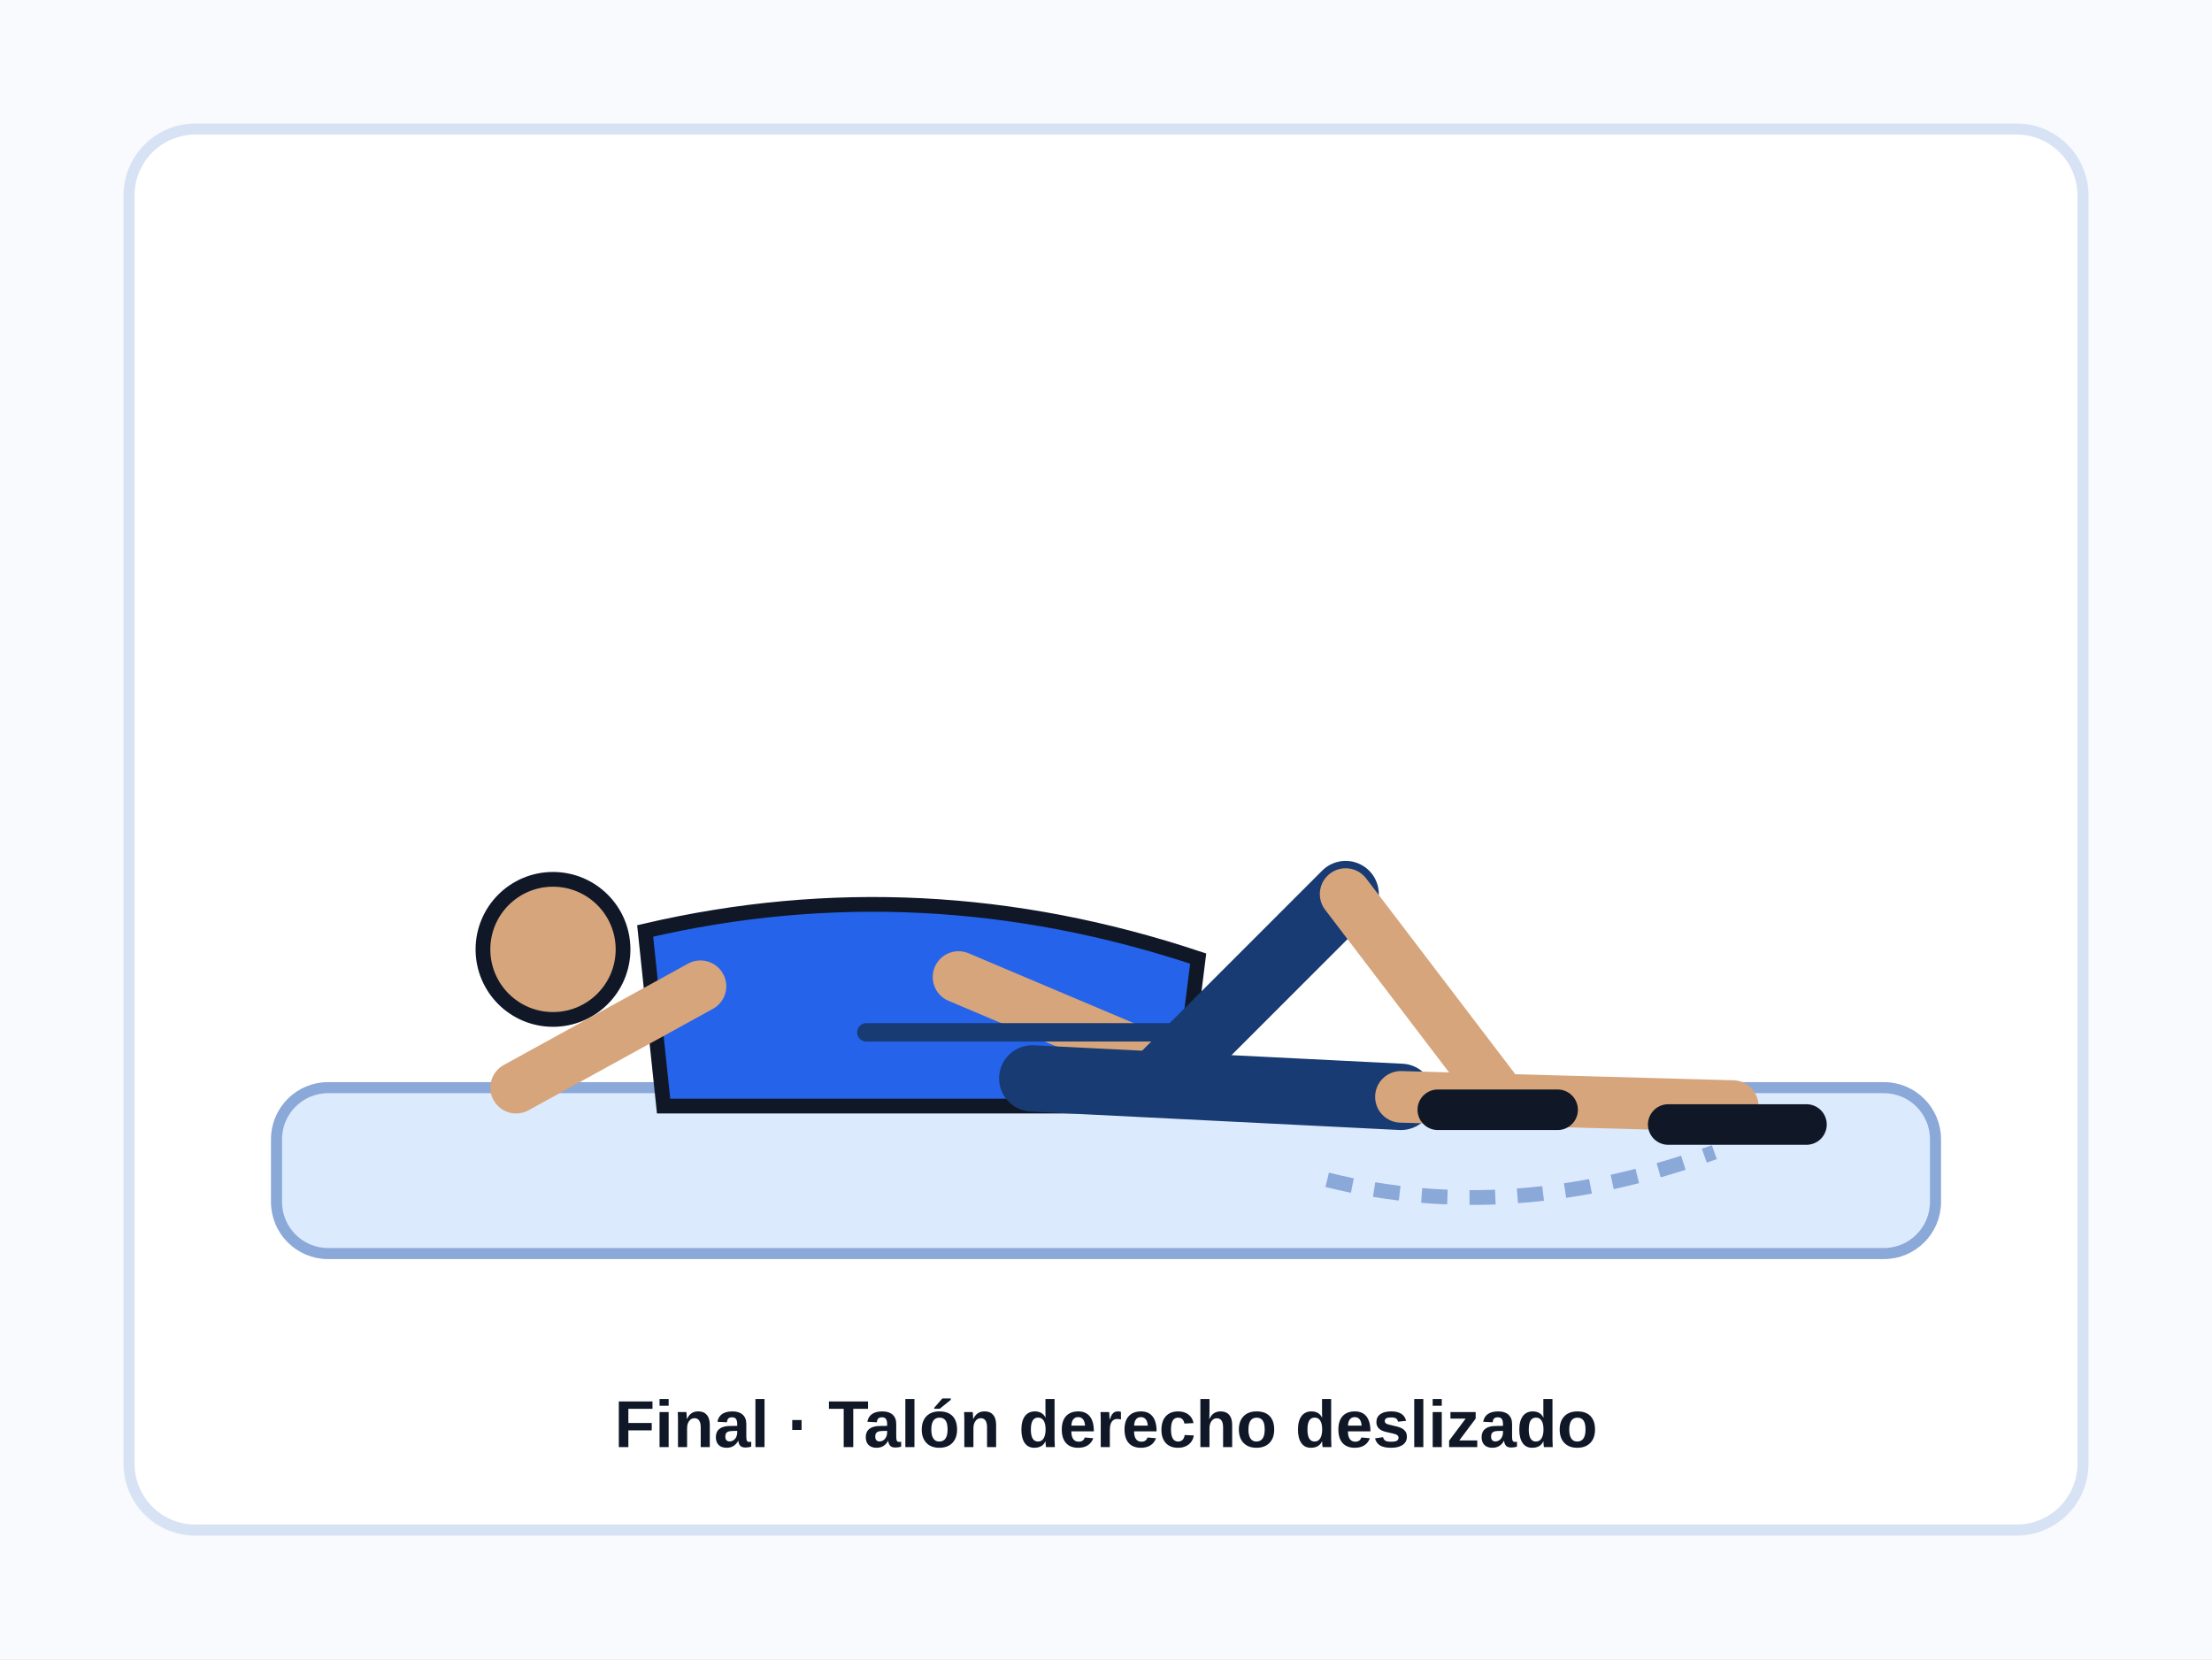
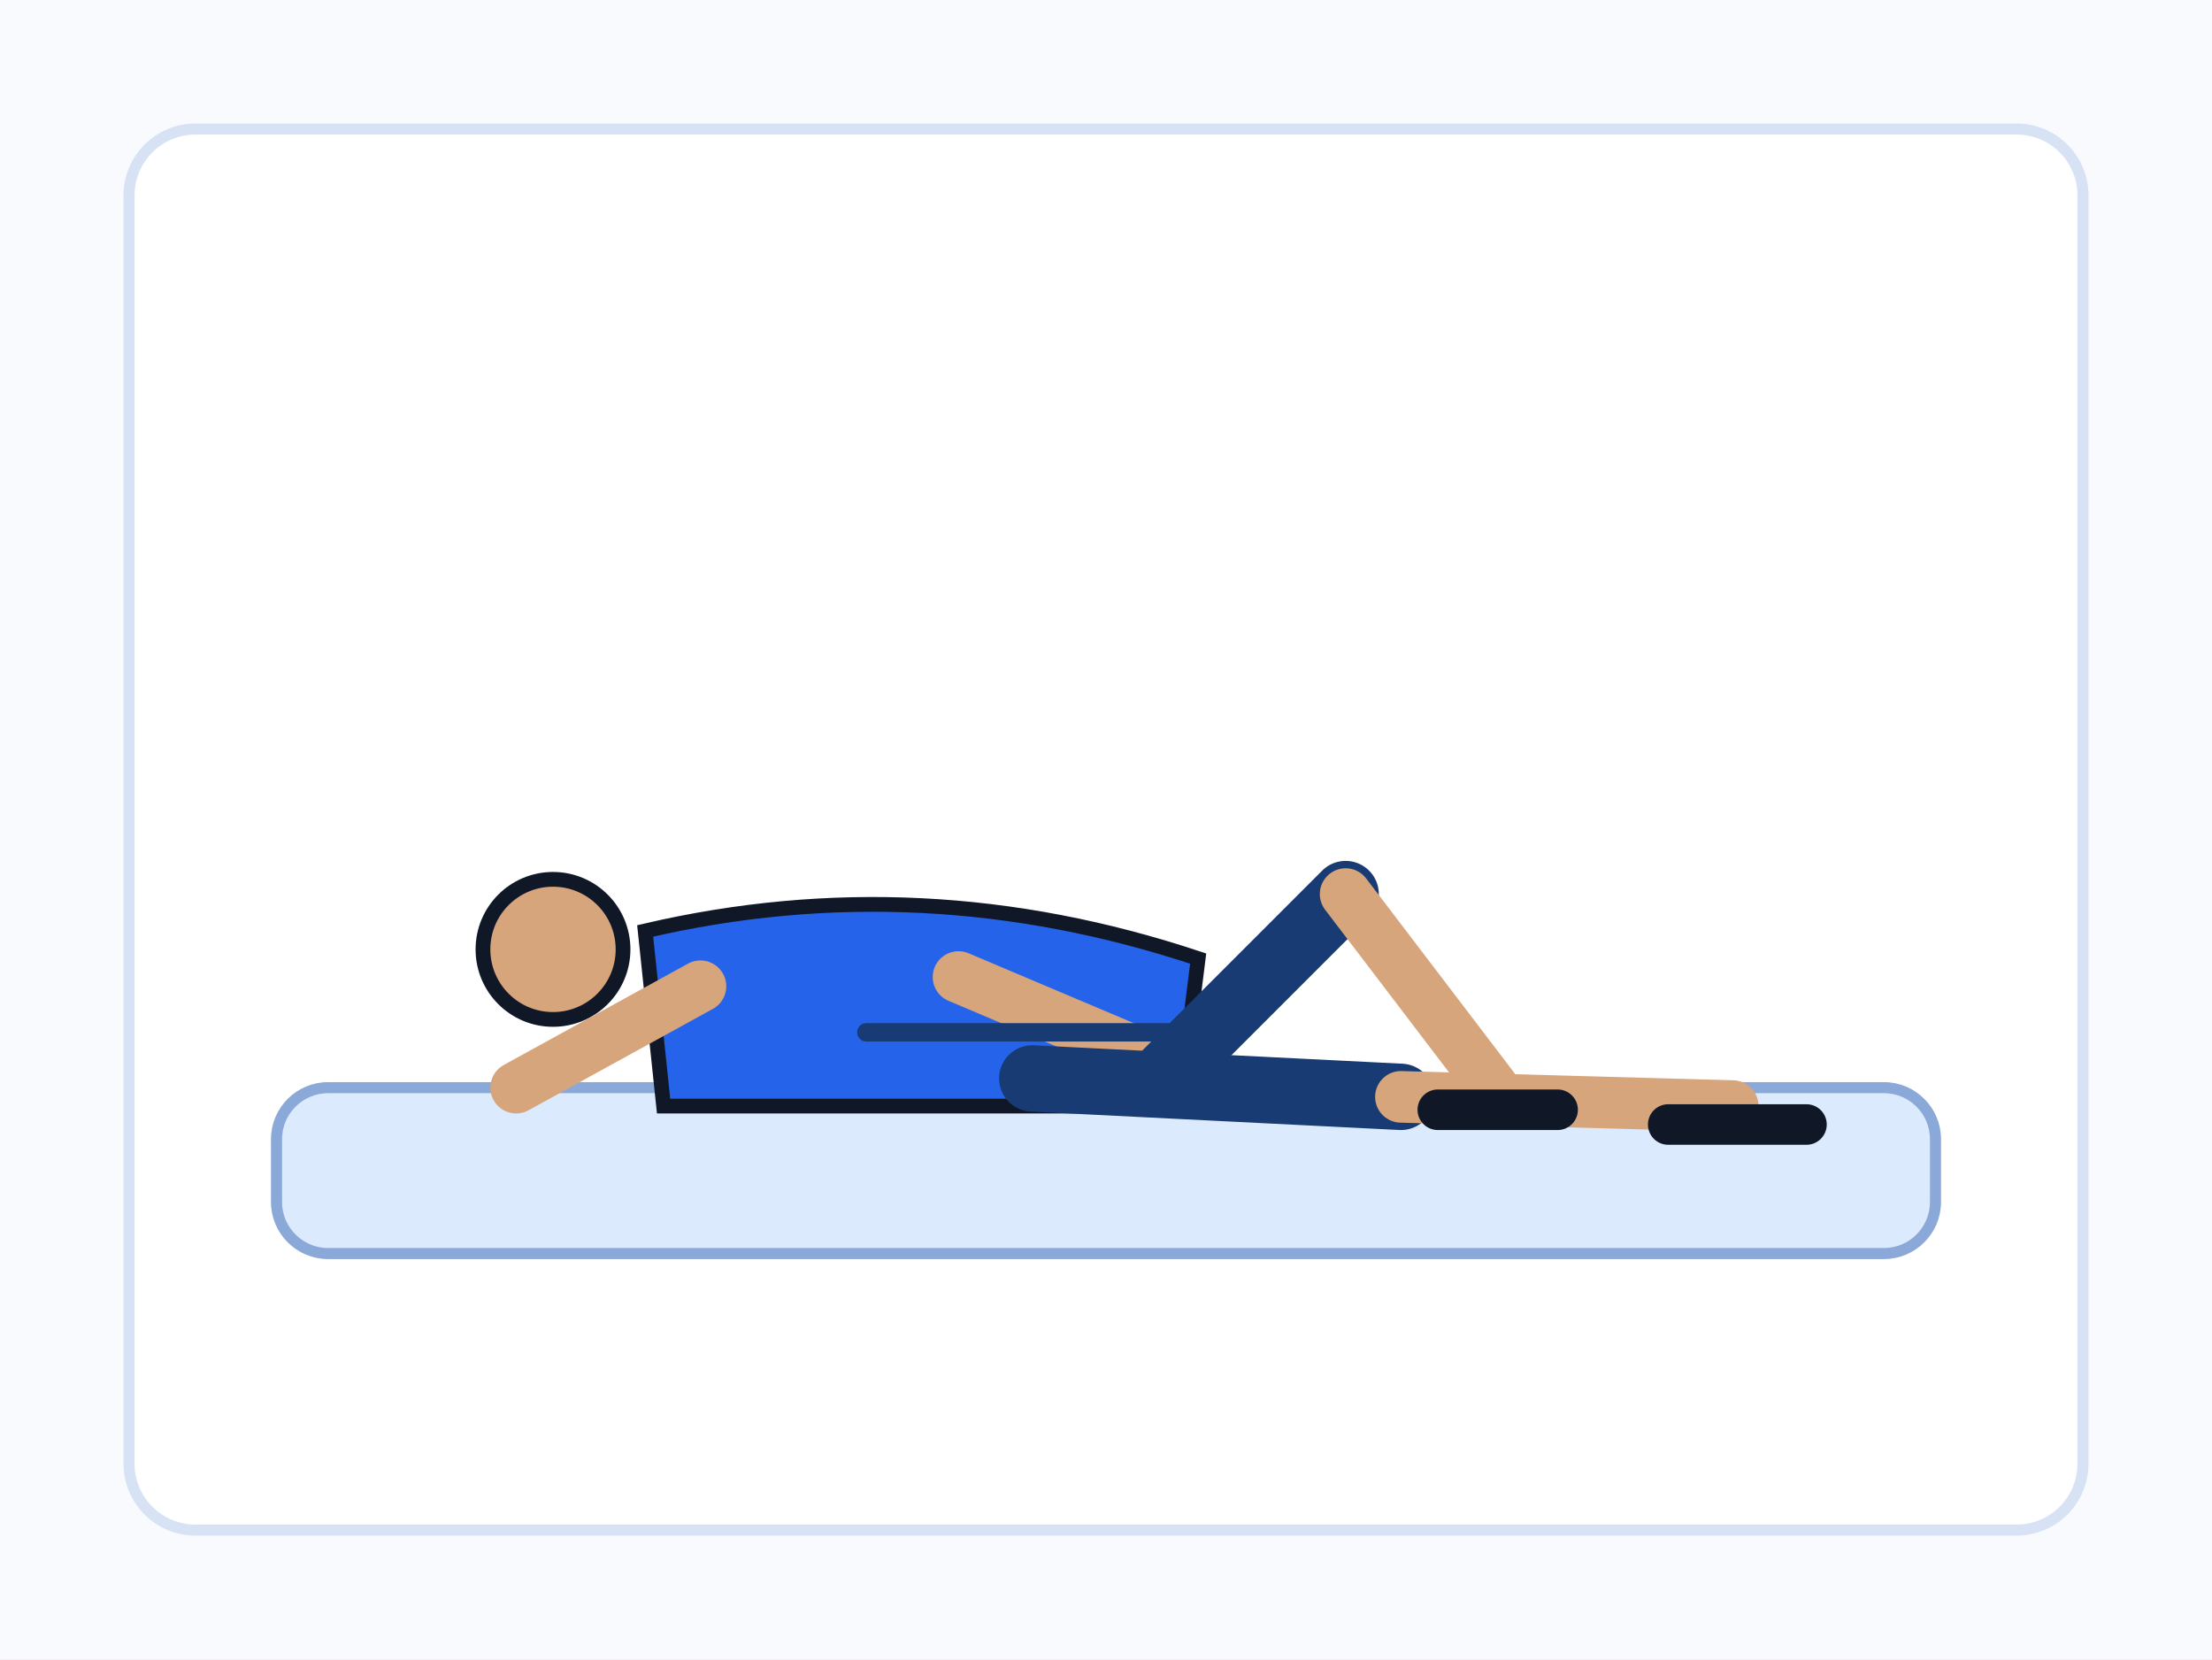
<svg xmlns="http://www.w3.org/2000/svg" width="1200" height="900" viewBox="0 0 1200 900" role="img" aria-labelledby="title desc">
  <rect width="1200" height="900" fill="#F8FAFD" />
  <rect x="70" y="70" width="1060" height="760" rx="36" fill="#FFFFFF" stroke="#D7E3F4" stroke-width="6" />
  <rect x="150" y="590" width="900" height="90" rx="28" fill="#DCEAFE" stroke="#8AA8D8" stroke-width="6" />
  <circle cx="300" cy="515" r="38" fill="#D6A57C" stroke="#101827" stroke-width="8" />
  <path d="M350 505 Q500 470 650 520 L640 600 L360 600 Z" fill="#2563EB" stroke="#101827" stroke-width="8" />
  <line x1="380" y1="535" x2="280" y2="590" stroke="#D6A57C" stroke-width="28" stroke-linecap="round" />
  <line x1="520" y1="530" x2="650" y2="585" stroke="#D6A57C" stroke-width="28" stroke-linecap="round" />
  <line x1="630" y1="585" x2="730" y2="485" stroke="#173B72" stroke-width="36" stroke-linecap="round" />
  <line x1="730" y1="485" x2="810" y2="590" stroke="#D6A57C" stroke-width="28" stroke-linecap="round" />
  <line x1="560" y1="585" x2="760" y2="595" stroke="#173B72" stroke-width="36" stroke-linecap="round" />
  <line x1="760" y1="595" x2="940" y2="600" stroke="#D6A57C" stroke-width="28" stroke-linecap="round" />
  <line x1="905" y1="610" x2="980" y2="610" stroke="#101827" stroke-width="22" stroke-linecap="round" />
  <line x1="780" y1="602" x2="845" y2="602" stroke="#101827" stroke-width="22" stroke-linecap="round" />
  <line x1="470" y1="560" x2="650" y2="560" stroke="#173B72" stroke-width="10" stroke-linecap="round" />
-   <path d="M720 640 Q820 665 930 625" fill="none" stroke="#8AA8D8" stroke-width="8" stroke-dasharray="14 12" />
-   <text x="600" y="785" text-anchor="middle" font-family="Arial, sans-serif" font-size="36" font-weight="700" fill="#101827">Final · Talón derecho deslizado</text>
</svg>
